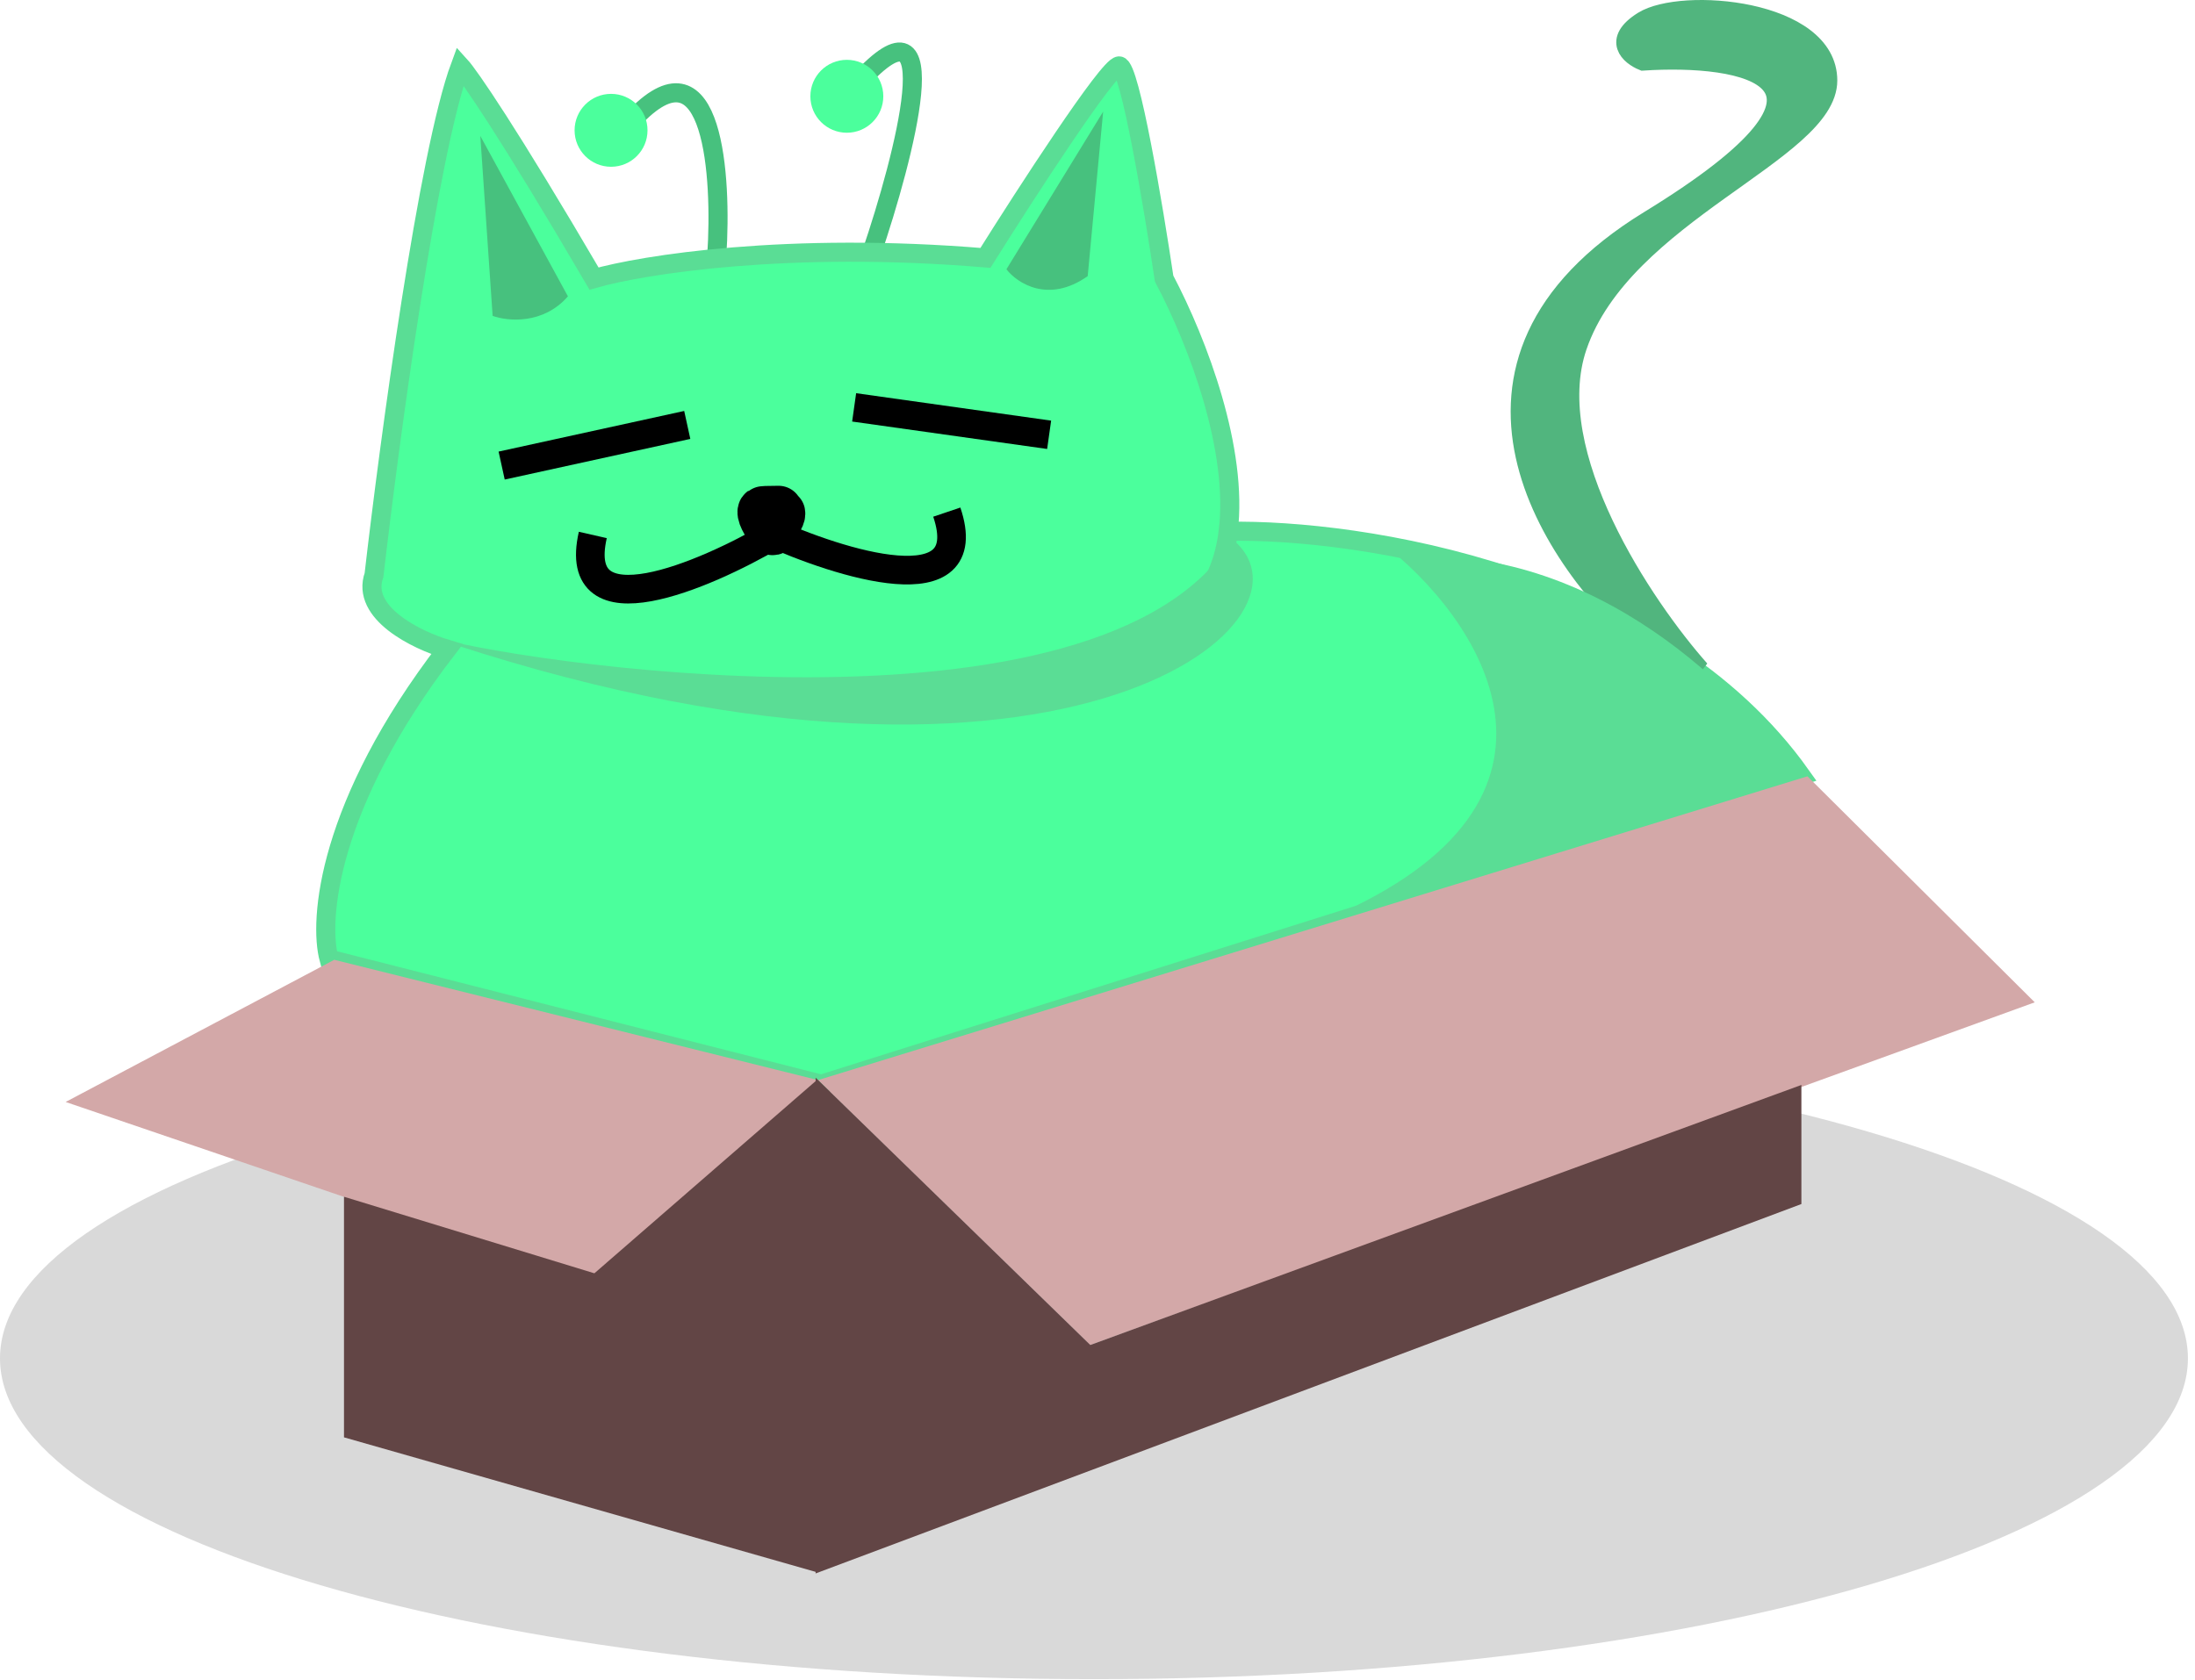
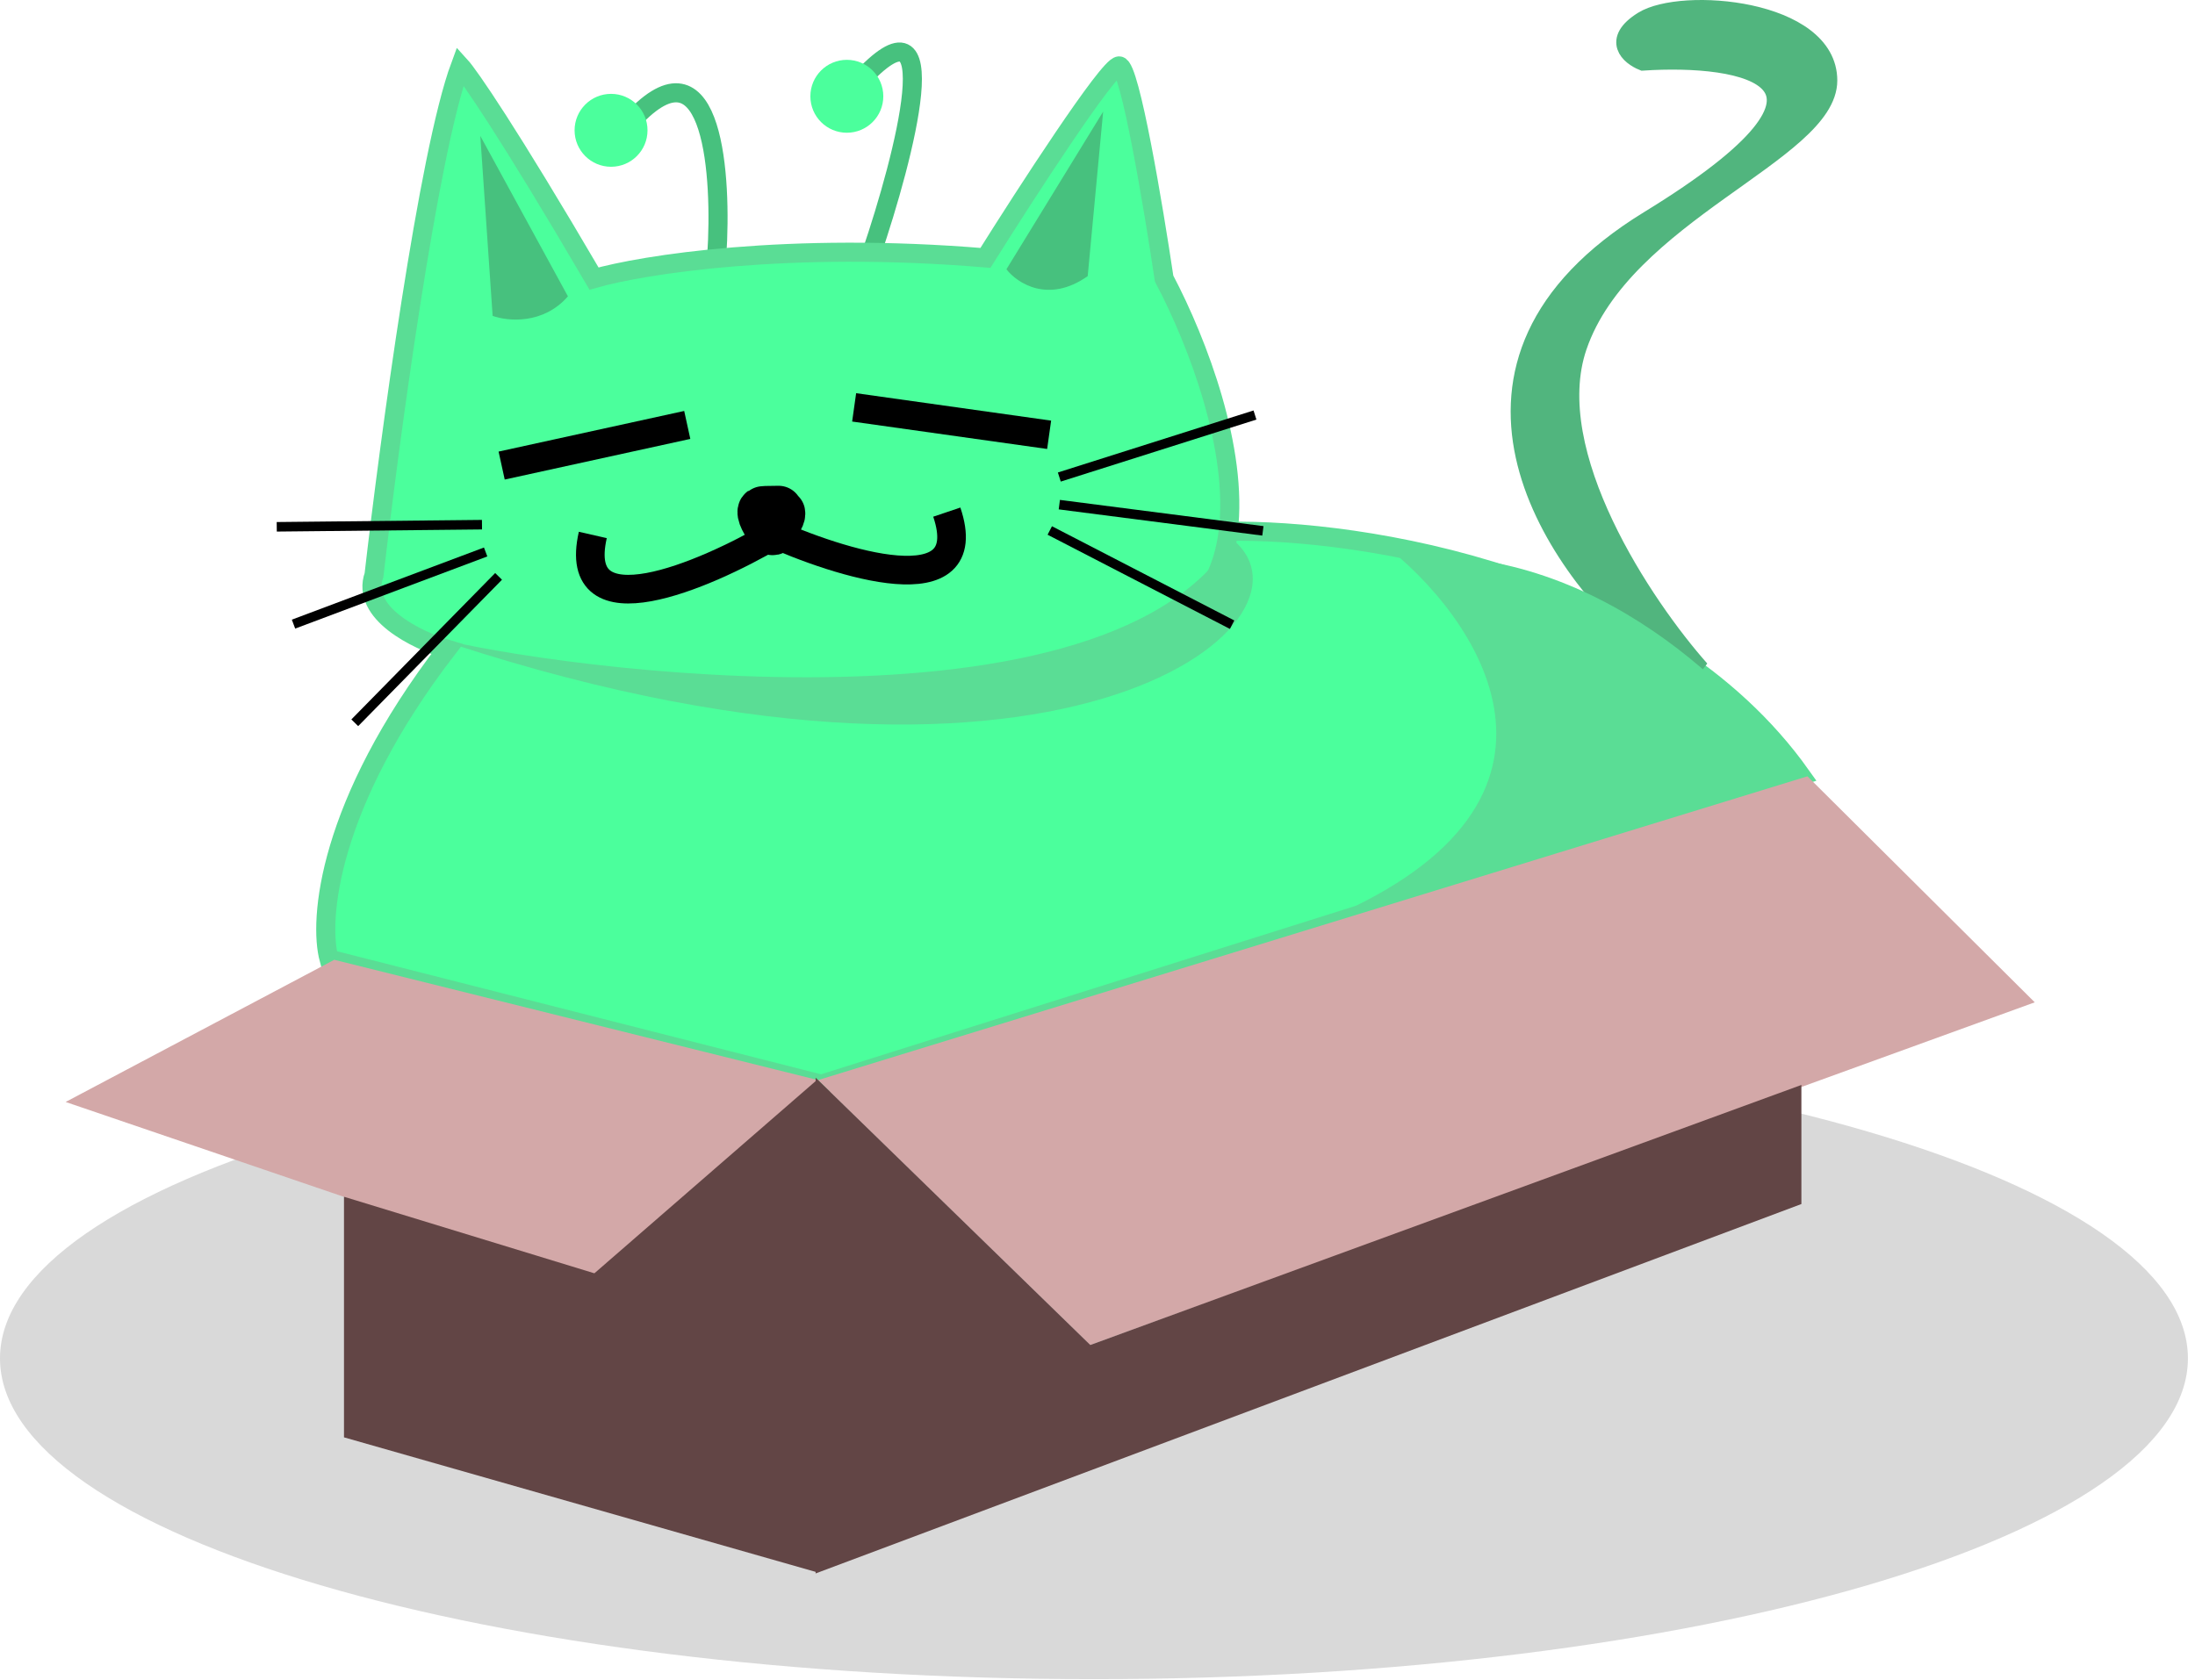
<svg xmlns="http://www.w3.org/2000/svg" width="230" height="176" viewBox="0 0 230 176" fill="none">
  <path d="M91.283 26.65C94.807 16.291 99.486 -1.829 90.01 8.564" stroke="#47C17E" stroke-width="2" />
  <path d="M75.107 26.777C75.659 18.498 74.751 3.979 66.701 12.13" stroke="#47C17E" stroke-width="2" />
  <circle cx="88.735" cy="10.092" r="3.821" fill="#4BFF9C" />
  <circle cx="64.028" cy="13.659" r="3.821" fill="#4BFF9C" />
  <ellipse cx="114.629" cy="142.375" rx="114.629" ry="33.624" fill="#D9D9D9" />
  <path d="M34.478 100.522C33.375 96.488 34.3 84.346 46.833 68.043C43.691 67.109 37.765 64.248 39.191 60.274C40.804 46.264 44.872 15.977 48.234 6.908C49.126 7.885 53.176 13.71 62.244 29.197C67.296 27.754 82.572 25.3 103.256 27.032C107.459 20.324 116.145 6.908 117.266 6.908C118.387 6.908 120.875 21.767 121.978 29.197C125.598 36.059 129.744 47.207 128.698 55.689C142.463 55.434 173.74 60.198 188.718 81.29L86.061 113.64L34.478 100.522Z" fill="#4BFF9C" />
  <path d="M128.698 55.689C129.744 47.207 125.598 36.059 121.978 29.197C120.875 21.767 118.387 6.908 117.266 6.908C116.145 6.908 107.459 20.324 103.256 27.032C82.572 25.3 67.296 27.754 62.244 29.197C53.176 13.71 49.126 7.885 48.234 6.908C44.872 15.977 40.804 46.264 39.191 60.274C37.765 64.248 43.691 67.109 46.833 68.043C34.3 84.346 33.375 96.488 34.478 100.522L86.061 113.64L188.718 81.29C173.74 60.198 142.463 55.434 128.698 55.689ZM128.698 55.689C127.976 61.534 124.79 66.113 117.266 67.152C120.726 66.982 127.858 64.452 128.698 55.689Z" stroke="#5ADD95" stroke-width="2" />
  <path d="M172.795 23.084C148.341 38.062 162.606 59.043 172.795 67.662L178.145 70.209C172.268 63.586 161.466 47.538 165.281 36.33C170.05 22.32 191.518 15.951 191.518 8.437C191.518 0.922 176.235 -0.352 172.159 2.196C168.898 4.234 170.8 5.847 172.159 6.399C182.56 5.72 197.249 8.106 172.795 23.084Z" fill="#51B57E" stroke="#51B57E" stroke-width="2" />
  <path d="M81.585 53.417C80.338 53.417 79.909 53.442 79.845 53.489C79.815 53.511 79.789 53.528 79.776 53.617C79.74 53.865 79.915 54.304 80.168 54.739C80.361 55.075 80.49 55.229 80.643 55.413C80.762 55.555 80.849 55.666 80.93 55.687C80.975 55.699 81.036 55.683 81.084 55.658C81.263 55.561 81.319 55.299 81.409 55.111C81.502 54.916 81.567 54.624 81.691 54.397C81.887 54.038 81.892 53.879 81.876 53.764C81.855 53.626 81.34 53.673 81.076 53.733C80.885 53.776 80.841 54.083 80.777 54.263C80.751 54.336 80.764 54.466 80.789 54.54C80.814 54.614 80.865 54.631 80.946 54.64C81.028 54.648 81.138 54.648 81.203 54.631C81.268 54.614 81.285 54.581 81.328 54.52" stroke="black" stroke-width="5" stroke-linecap="round" />
  <path d="M81.094 56.071C73.792 60.359 59.773 66.362 62.116 56.071" stroke="black" stroke-width="3" />
  <path d="M80.329 55.599C88.028 59.126 102.583 63.679 99.209 53.678" stroke="black" stroke-width="3" />
  <path d="M89.5 42.698L109.932 45.573" stroke="black" stroke-width="3" />
  <path d="M72.013 44.539L52.565 48.798" stroke="black" stroke-width="3" />
  <path d="M133.312 98.484C167.722 87.014 157.018 67.5 146.616 58.402C167.147 56.75 183.026 72.971 188.462 81.417L133.312 98.484Z" fill="#5ADD95" />
  <path d="M85.716 113.209L189.391 81.368L213.209 105.058L114.246 140.975L85.716 113.209L61.771 134.224L6.877 115.502L35.025 100.6L85.716 113.209Z" fill="#D3A8A8" />
  <path d="M85.463 164.919V112.954L114.247 140.974L188.756 113.718V126.2L85.463 164.919Z" fill="#624545" />
  <path d="M36.045 150.654L85.59 164.791V113.208L62.282 133.46L36.045 125.436V150.654Z" fill="#624545" />
  <path d="M113.974 28.942C109.86 31.851 106.581 29.675 105.456 28.224L115.592 11.699L113.974 28.942Z" fill="#47C17E" />
  <path d="M59.51 31.061C56.91 34.051 53.166 33.672 51.62 33.108L50.328 14.246L59.51 31.061Z" fill="#47C17E" />
  <path d="M44.538 66.539C44.462 66.514 44.391 66.49 44.324 66.466C44.395 66.49 44.466 66.514 44.538 66.539C52.85 69.277 115.266 78.998 129.149 56.531C139.752 65.225 110.414 89.034 44.538 66.539Z" fill="#5ADD95" />
+   <path d="M111 50L131.5 43.5" stroke="black" />
+   <path d="M111 52.894L132.33 55.642" stroke="black" />
+   <path d="M110 55.602L129.104 65.477" stroke="black" />
+   <path d="M52.243 60.413L37.174 75.757" stroke="black" />
+   <path d="M50.887 57.855L30.755 65.417" stroke="black" />
+   <path d="M50.504 54.994L28.999 55.216" stroke="black" />
</svg>
